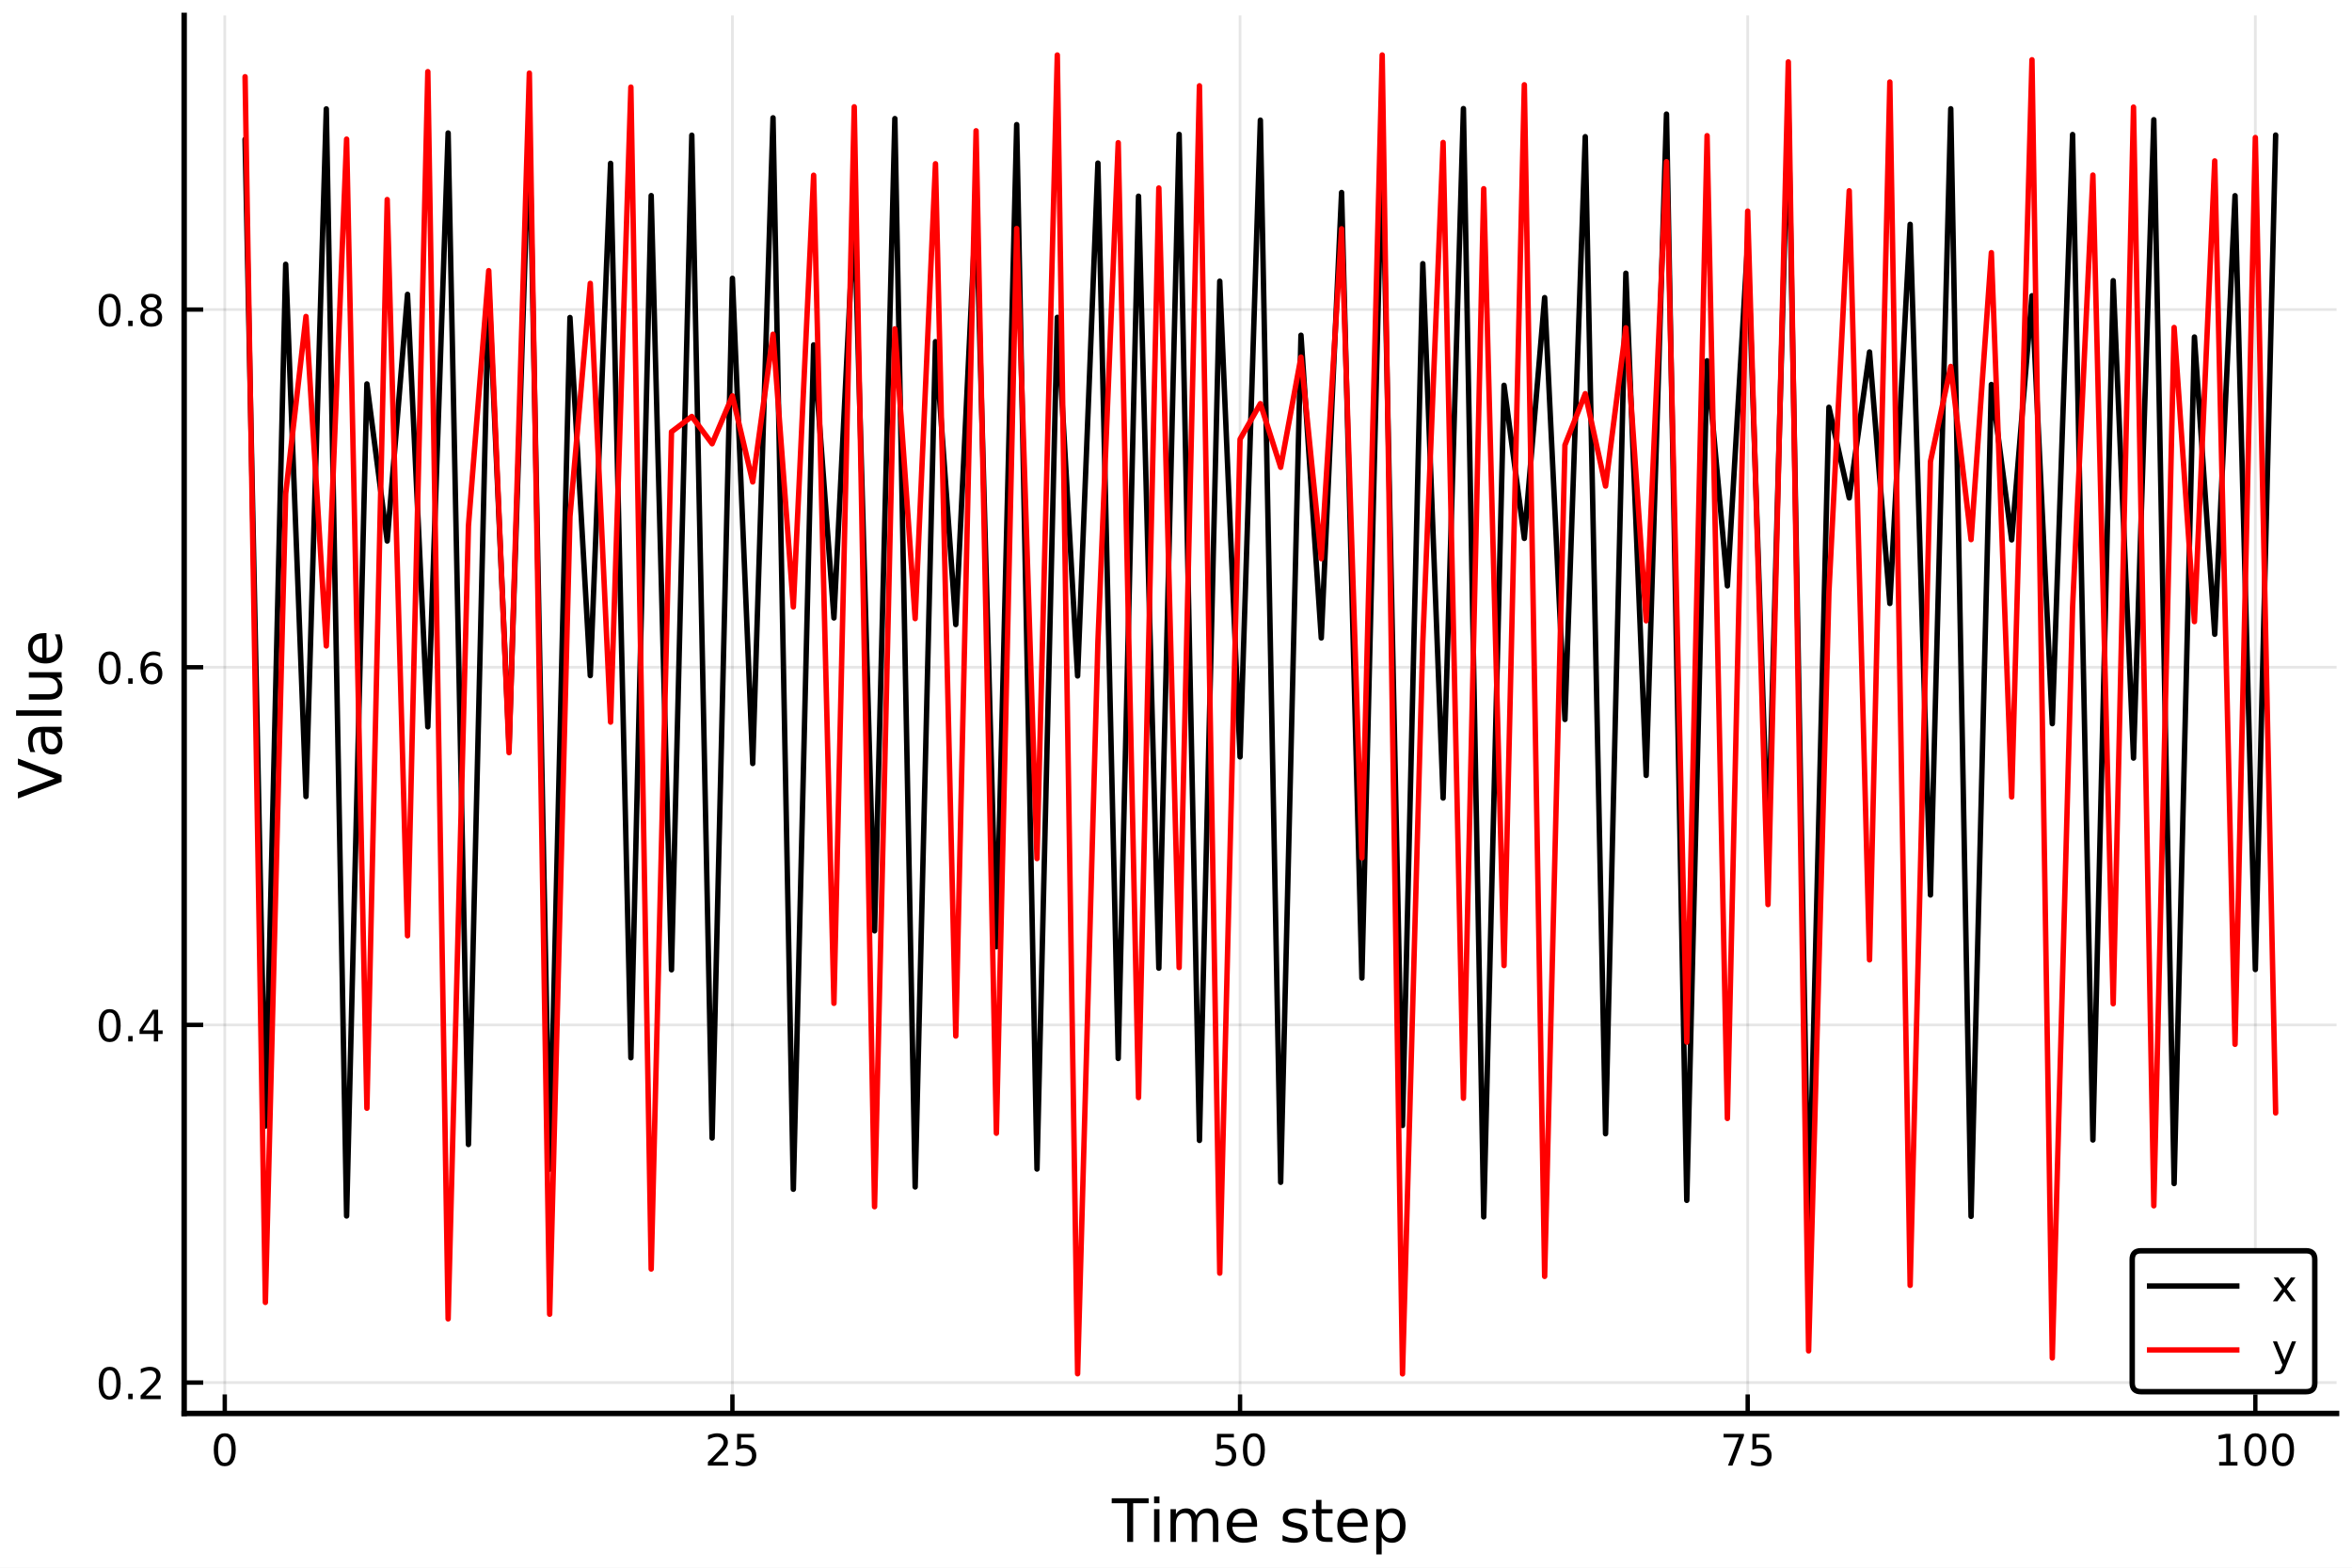
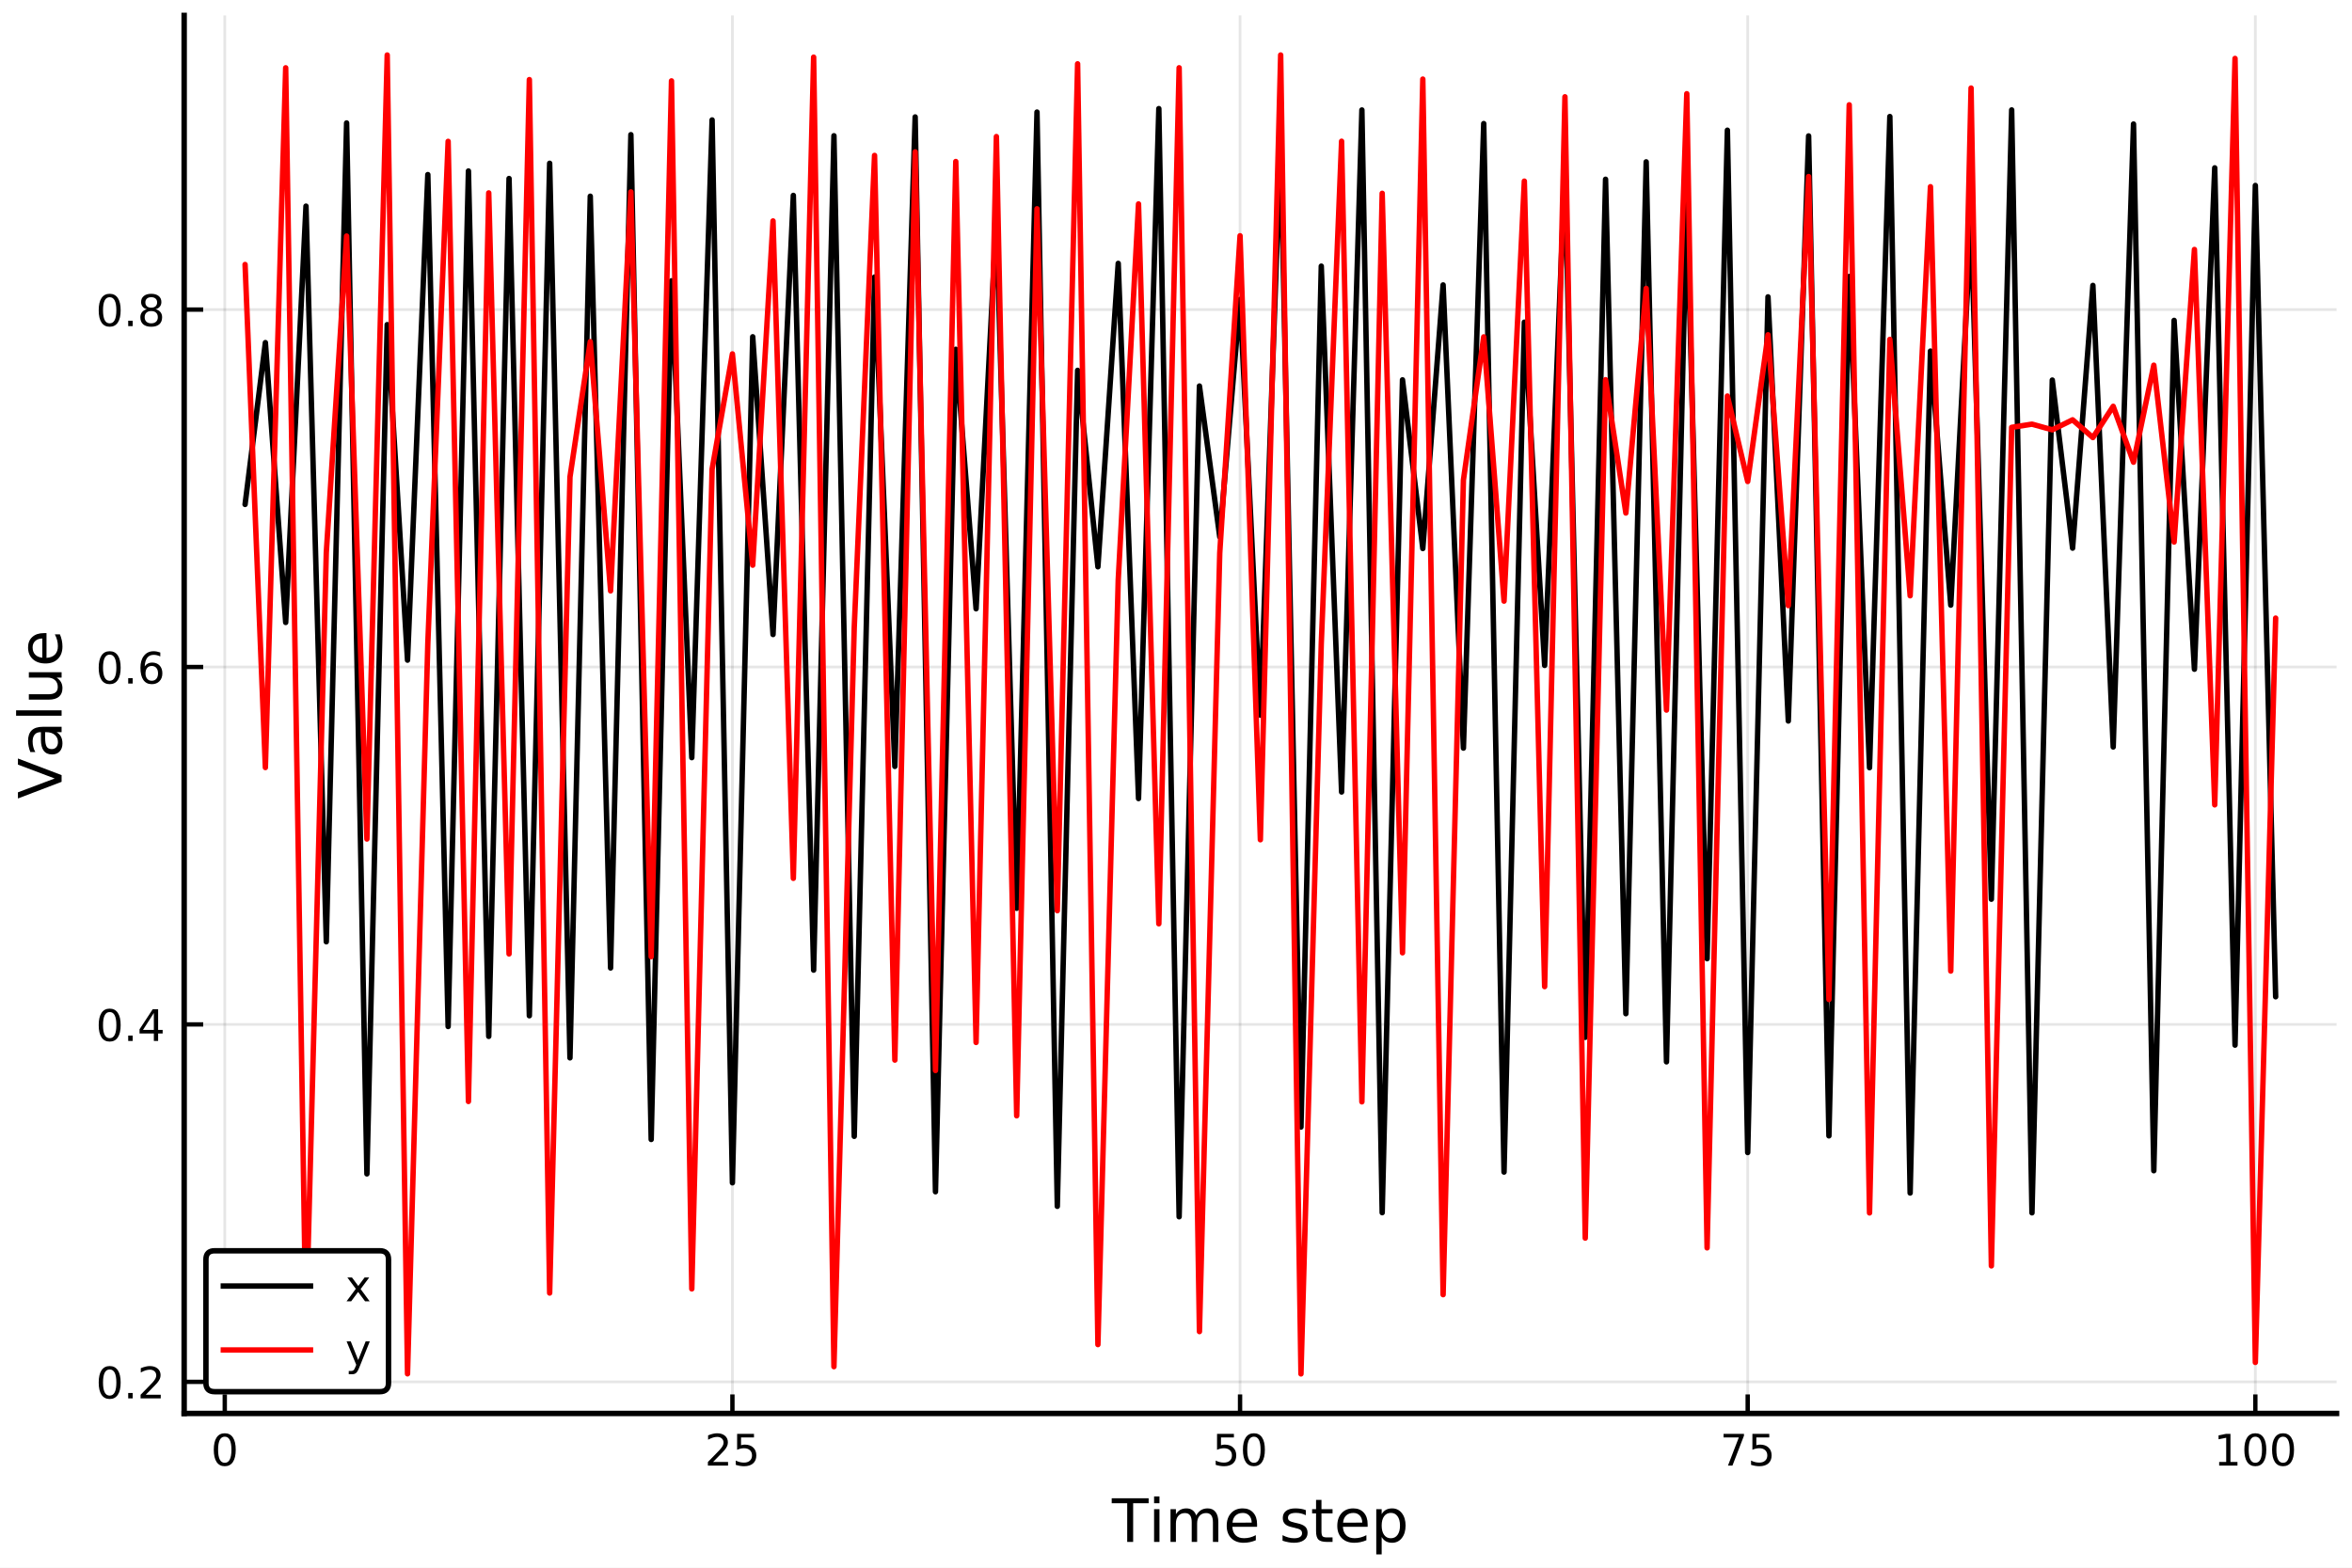
<svg xmlns="http://www.w3.org/2000/svg" xmlns:xlink="http://www.w3.org/1999/xlink" height="288pt" version="1.1" viewBox="0 0 432 288" width="432pt">
  <defs>
    <style type="text/css">
*{stroke-linecap:butt;stroke-linejoin:round;}
  </style>
  </defs>
  <g id="figure_1">
    <g id="patch_1">
      <path d="M 0 288  L 432 288  L 432 0  L 0 0  z " style="fill:#ffffff;" />
    </g>
    <g id="axes_1">
      <g id="patch_2">
        <path d="M 33.825 259.665  L 429.165 259.665  L 429.165 2.835  L 33.825 2.835  z " style="fill:#ffffff;" />
      </g>
      <g id="matplotlib.axis_1">
        <g id="xtick_1">
          <g id="line2d_1">
-             <path clip-path="url(#p6ca8afd728)" d="M 41.284 259.665  L 41.284 2.835  " style="fill:none;stroke:#000000;stroke-linecap:square;stroke-opacity:0.1;stroke-width:0.5;" />
+             <path clip-path="url(#p4ee03ec702)" d="M 41.284 259.665  L 41.284 2.835  " style="fill:none;stroke:#000000;stroke-linecap:square;stroke-opacity:0.1;stroke-width:0.5;" />
          </g>
          <g id="line2d_2">
            <defs>
-               <path d="M 0 0  L 0 -3.5  " id="mfe805b3432" style="stroke:#000000;stroke-width:0.8;" />
-             </defs>
-             <g>
-               <use style="stroke:#000000;stroke-width:0.8;" x="41.284" xlink:href="#mfe805b3432" y="259.665" />
+               <path d="M 0 0  L 0 -3.5  " id="m44a0570cfe" style="stroke:#000000;stroke-width:0.8;" />
+             </defs>
+             <g>
+               <use style="stroke:#000000;stroke-width:0.8;" x="41.284" xlink:href="#m44a0570cfe" y="259.665" />
            </g>
          </g>
          <g id="text_1">
            <defs>
              <path d="M 31.781 66.406  Q 24.172 66.406 20.328 58.906  Q 16.5 51.422 16.5 36.375  Q 16.5 21.391 20.328 13.891  Q 24.172 6.391 31.781 6.391  Q 39.453 6.391 43.281 13.891  Q 47.125 21.391 47.125 36.375  Q 47.125 51.422 43.281 58.906  Q 39.453 66.406 31.781 66.406  z M 31.781 74.219  Q 44.047 74.219 50.516 64.516  Q 56.984 54.828 56.984 36.375  Q 56.984 17.969 50.516 8.266  Q 44.047 -1.422 31.781 -1.422  Q 19.531 -1.422 13.062 8.266  Q 6.594 17.969 6.594 36.375  Q 6.594 54.828 13.062 64.516  Q 19.531 74.219 31.781 74.219  z " id="DejaVuSans-48" />
            </defs>
            <g transform="translate(38.7389 269.2441)scale(0.08 -0.08)">
              <use xlink:href="#DejaVuSans-48" />
            </g>
          </g>
        </g>
        <g id="xtick_2">
          <g id="line2d_3">
-             <path clip-path="url(#p6ca8afd728)" d="M 134.525 259.665  L 134.525 2.835  " style="fill:none;stroke:#000000;stroke-linecap:square;stroke-opacity:0.1;stroke-width:0.5;" />
+             <path clip-path="url(#p4ee03ec702)" d="M 134.525 259.665  L 134.525 2.835  " style="fill:none;stroke:#000000;stroke-linecap:square;stroke-opacity:0.1;stroke-width:0.5;" />
          </g>
          <g id="line2d_4">
            <g>
-               <use style="stroke:#000000;stroke-width:0.8;" x="134.525" xlink:href="#mfe805b3432" y="259.665" />
+               <use style="stroke:#000000;stroke-width:0.8;" x="134.525" xlink:href="#m44a0570cfe" y="259.665" />
            </g>
          </g>
          <g id="text_2">
            <defs>
              <path d="M 19.188 8.297  L 53.609 8.297  L 53.609 0  L 7.328 0  L 7.328 8.297  Q 12.938 14.109 22.625 23.891  Q 32.328 33.688 34.812 36.531  Q 39.547 41.844 41.422 45.531  Q 43.312 49.219 43.312 52.781  Q 43.312 58.594 39.234 62.25  Q 35.156 65.922 28.609 65.922  Q 23.969 65.922 18.812 64.312  Q 13.672 62.703 7.812 59.422  L 7.812 69.391  Q 13.766 71.781 18.938 73  Q 24.125 74.219 28.422 74.219  Q 39.75 74.219 46.484 68.547  Q 53.219 62.891 53.219 53.422  Q 53.219 48.922 51.531 44.891  Q 49.859 40.875 45.406 35.406  Q 44.188 33.984 37.641 27.219  Q 31.109 20.453 19.188 8.297  z " id="DejaVuSans-50" />
              <path d="M 10.797 72.906  L 49.516 72.906  L 49.516 64.594  L 19.828 64.594  L 19.828 46.734  Q 21.969 47.469 24.109 47.828  Q 26.266 48.188 28.422 48.188  Q 40.625 48.188 47.75 41.5  Q 54.891 34.812 54.891 23.391  Q 54.891 11.625 47.562 5.094  Q 40.234 -1.422 26.906 -1.422  Q 22.312 -1.422 17.547 -0.641  Q 12.797 0.141 7.719 1.703  L 7.719 11.625  Q 12.109 9.234 16.797 8.062  Q 21.484 6.891 26.703 6.891  Q 35.156 6.891 40.078 11.328  Q 45.016 15.766 45.016 23.391  Q 45.016 31 40.078 35.438  Q 35.156 39.891 26.703 39.891  Q 22.75 39.891 18.812 39.016  Q 14.891 38.141 10.797 36.281  z " id="DejaVuSans-53" />
            </defs>
            <g transform="translate(129.4346 269.2441)scale(0.08 -0.08)">
              <use xlink:href="#DejaVuSans-50" />
              <use x="63.623" xlink:href="#DejaVuSans-53" />
            </g>
          </g>
        </g>
        <g id="xtick_3">
          <g id="line2d_5">
-             <path clip-path="url(#p6ca8afd728)" d="M 227.765 259.665  L 227.765 2.835  " style="fill:none;stroke:#000000;stroke-linecap:square;stroke-opacity:0.1;stroke-width:0.5;" />
+             <path clip-path="url(#p4ee03ec702)" d="M 227.765 259.665  L 227.765 2.835  " style="fill:none;stroke:#000000;stroke-linecap:square;stroke-opacity:0.1;stroke-width:0.5;" />
          </g>
          <g id="line2d_6">
            <g>
-               <use style="stroke:#000000;stroke-width:0.8;" x="227.765" xlink:href="#mfe805b3432" y="259.665" />
+               <use style="stroke:#000000;stroke-width:0.8;" x="227.765" xlink:href="#m44a0570cfe" y="259.665" />
            </g>
          </g>
          <g id="text_3">
            <g transform="translate(222.6754 269.2441)scale(0.08 -0.08)">
              <use xlink:href="#DejaVuSans-53" />
              <use x="63.623" xlink:href="#DejaVuSans-48" />
            </g>
          </g>
        </g>
        <g id="xtick_4">
          <g id="line2d_7">
-             <path clip-path="url(#p6ca8afd728)" d="M 321.006 259.665  L 321.006 2.835  " style="fill:none;stroke:#000000;stroke-linecap:square;stroke-opacity:0.1;stroke-width:0.5;" />
+             <path clip-path="url(#p4ee03ec702)" d="M 321.006 259.665  L 321.006 2.835  " style="fill:none;stroke:#000000;stroke-linecap:square;stroke-opacity:0.1;stroke-width:0.5;" />
          </g>
          <g id="line2d_8">
            <g>
-               <use style="stroke:#000000;stroke-width:0.8;" x="321.006" xlink:href="#mfe805b3432" y="259.665" />
+               <use style="stroke:#000000;stroke-width:0.8;" x="321.006" xlink:href="#m44a0570cfe" y="259.665" />
            </g>
          </g>
          <g id="text_4">
            <defs>
              <path d="M 8.203 72.906  L 55.078 72.906  L 55.078 68.703  L 28.609 0  L 18.312 0  L 43.219 64.594  L 8.203 64.594  z " id="DejaVuSans-55" />
            </defs>
            <g transform="translate(315.9161 269.2441)scale(0.08 -0.08)">
              <use xlink:href="#DejaVuSans-55" />
              <use x="63.623" xlink:href="#DejaVuSans-53" />
            </g>
          </g>
        </g>
        <g id="xtick_5">
          <g id="line2d_9">
-             <path clip-path="url(#p6ca8afd728)" d="M 414.247 259.665  L 414.247 2.835  " style="fill:none;stroke:#000000;stroke-linecap:square;stroke-opacity:0.1;stroke-width:0.5;" />
+             <path clip-path="url(#p4ee03ec702)" d="M 414.247 259.665  L 414.247 2.835  " style="fill:none;stroke:#000000;stroke-linecap:square;stroke-opacity:0.1;stroke-width:0.5;" />
          </g>
          <g id="line2d_10">
            <g>
-               <use style="stroke:#000000;stroke-width:0.8;" x="414.247" xlink:href="#mfe805b3432" y="259.665" />
+               <use style="stroke:#000000;stroke-width:0.8;" x="414.247" xlink:href="#m44a0570cfe" y="259.665" />
            </g>
          </g>
          <g id="text_5">
            <defs>
              <path d="M 12.406 8.297  L 28.516 8.297  L 28.516 63.922  L 10.984 60.406  L 10.984 69.391  L 28.422 72.906  L 38.281 72.906  L 38.281 8.297  L 54.391 8.297  L 54.391 0  L 12.406 0  z " id="DejaVuSans-49" />
            </defs>
            <g transform="translate(406.6118 269.2441)scale(0.08 -0.08)">
              <use xlink:href="#DejaVuSans-49" />
              <use x="63.623" xlink:href="#DejaVuSans-48" />
              <use x="127.246" xlink:href="#DejaVuSans-48" />
            </g>
          </g>
        </g>
        <g id="text_6">
          <defs>
            <path d="M -0.297 72.906  L 61.375 72.906  L 61.375 64.594  L 35.5 64.594  L 35.5 0  L 25.594 0  L 25.594 64.594  L -0.297 64.594  z " id="DejaVuSans-84" />
            <path d="M 9.422 54.688  L 18.406 54.688  L 18.406 0  L 9.422 0  z M 9.422 75.984  L 18.406 75.984  L 18.406 64.594  L 9.422 64.594  z " id="DejaVuSans-105" />
            <path d="M 52 44.188  Q 55.375 50.25 60.062 53.125  Q 64.75 56 71.094 56  Q 79.641 56 84.281 50.016  Q 88.922 44.047 88.922 33.016  L 88.922 0  L 79.891 0  L 79.891 32.719  Q 79.891 40.578 77.094 44.375  Q 74.312 48.188 68.609 48.188  Q 61.625 48.188 57.562 43.547  Q 53.516 38.922 53.516 30.906  L 53.516 0  L 44.484 0  L 44.484 32.719  Q 44.484 40.625 41.703 44.406  Q 38.922 48.188 33.109 48.188  Q 26.219 48.188 22.156 43.531  Q 18.109 38.875 18.109 30.906  L 18.109 0  L 9.078 0  L 9.078 54.688  L 18.109 54.688  L 18.109 46.188  Q 21.188 51.219 25.484 53.609  Q 29.781 56 35.688 56  Q 41.656 56 45.828 52.969  Q 50 49.953 52 44.188  z " id="DejaVuSans-109" />
            <path d="M 56.203 29.594  L 56.203 25.203  L 14.891 25.203  Q 15.484 15.922 20.484 11.062  Q 25.484 6.203 34.422 6.203  Q 39.594 6.203 44.453 7.469  Q 49.312 8.734 54.109 11.281  L 54.109 2.781  Q 49.266 0.734 44.188 -0.344  Q 39.109 -1.422 33.891 -1.422  Q 20.797 -1.422 13.156 6.188  Q 5.516 13.812 5.516 26.812  Q 5.516 40.234 12.766 48.109  Q 20.016 56 32.328 56  Q 43.359 56 49.781 48.891  Q 56.203 41.797 56.203 29.594  z M 47.219 32.234  Q 47.125 39.594 43.094 43.984  Q 39.062 48.391 32.422 48.391  Q 24.906 48.391 20.391 44.141  Q 15.875 39.891 15.188 32.172  z " id="DejaVuSans-101" />
            <path id="DejaVuSans-32" />
            <path d="M 44.281 53.078  L 44.281 44.578  Q 40.484 46.531 36.375 47.5  Q 32.281 48.484 27.875 48.484  Q 21.188 48.484 17.844 46.438  Q 14.5 44.391 14.5 40.281  Q 14.5 37.156 16.891 35.375  Q 19.281 33.594 26.516 31.984  L 29.594 31.297  Q 39.156 29.25 43.188 25.516  Q 47.219 21.781 47.219 15.094  Q 47.219 7.469 41.188 3.016  Q 35.156 -1.422 24.609 -1.422  Q 20.219 -1.422 15.453 -0.562  Q 10.688 0.297 5.422 2  L 5.422 11.281  Q 10.406 8.688 15.234 7.391  Q 20.062 6.109 24.812 6.109  Q 31.156 6.109 34.562 8.281  Q 37.984 10.453 37.984 14.406  Q 37.984 18.062 35.516 20.016  Q 33.062 21.969 24.703 23.781  L 21.578 24.516  Q 13.234 26.266 9.516 29.906  Q 5.812 33.547 5.812 39.891  Q 5.812 47.609 11.281 51.797  Q 16.75 56 26.812 56  Q 31.781 56 36.172 55.266  Q 40.578 54.547 44.281 53.078  z " id="DejaVuSans-115" />
            <path d="M 18.312 70.219  L 18.312 54.688  L 36.812 54.688  L 36.812 47.703  L 18.312 47.703  L 18.312 18.016  Q 18.312 11.328 20.141 9.422  Q 21.969 7.516 27.594 7.516  L 36.812 7.516  L 36.812 0  L 27.594 0  Q 17.188 0 13.234 3.875  Q 9.281 7.766 9.281 18.016  L 9.281 47.703  L 2.688 47.703  L 2.688 54.688  L 9.281 54.688  L 9.281 70.219  z " id="DejaVuSans-116" />
            <path d="M 18.109 8.203  L 18.109 -20.797  L 9.078 -20.797  L 9.078 54.688  L 18.109 54.688  L 18.109 46.391  Q 20.953 51.266 25.266 53.625  Q 29.594 56 35.594 56  Q 45.562 56 51.781 48.094  Q 58.016 40.188 58.016 27.297  Q 58.016 14.406 51.781 6.484  Q 45.562 -1.422 35.594 -1.422  Q 29.594 -1.422 25.266 0.953  Q 20.953 3.328 18.109 8.203  z M 48.688 27.297  Q 48.688 37.203 44.609 42.844  Q 40.531 48.484 33.406 48.484  Q 26.266 48.484 22.188 42.844  Q 18.109 37.203 18.109 27.297  Q 18.109 17.391 22.188 11.75  Q 26.266 6.109 33.406 6.109  Q 40.531 6.109 44.609 11.75  Q 48.688 17.391 48.688 27.297  z " id="DejaVuSans-112" />
          </defs>
          <g transform="translate(204.2236 283.2661)scale(0.11 -0.11)">
            <use xlink:href="#DejaVuSans-84" />
            <use x="61.037" xlink:href="#DejaVuSans-105" />
            <use x="88.82" xlink:href="#DejaVuSans-109" />
            <use x="186.232" xlink:href="#DejaVuSans-101" />
            <use x="247.756" xlink:href="#DejaVuSans-32" />
            <use x="279.543" xlink:href="#DejaVuSans-115" />
            <use x="331.643" xlink:href="#DejaVuSans-116" />
            <use x="370.852" xlink:href="#DejaVuSans-101" />
            <use x="432.375" xlink:href="#DejaVuSans-112" />
          </g>
        </g>
      </g>
      <g id="matplotlib.axis_2">
        <g id="ytick_1">
          <g id="line2d_11">
-             <path clip-path="url(#p6ca8afd728)" d="M 33.825 253.994  L 429.165 253.994  " style="fill:none;stroke:#000000;stroke-linecap:square;stroke-opacity:0.1;stroke-width:0.5;" />
+             <path clip-path="url(#p4ee03ec702)" d="M 33.825 253.858  L 429.165 253.858  " style="fill:none;stroke:#000000;stroke-linecap:square;stroke-opacity:0.1;stroke-width:0.5;" />
          </g>
          <g id="line2d_12">
            <defs>
-               <path d="M 0 0  L 3.5 0  " id="md8f64cd9b7" style="stroke:#000000;stroke-width:0.8;" />
-             </defs>
-             <g>
-               <use style="stroke:#000000;stroke-width:0.8;" x="33.825" xlink:href="#md8f64cd9b7" y="253.994" />
+               <path d="M 0 0  L 3.5 0  " id="m6fb14f99f2" style="stroke:#000000;stroke-width:0.8;" />
+             </defs>
+             <g>
+               <use style="stroke:#000000;stroke-width:0.8;" x="33.825" xlink:href="#m6fb14f99f2" y="253.858" />
            </g>
          </g>
          <g id="text_7">
            <defs>
              <path d="M 10.688 12.406  L 21 12.406  L 21 0  L 10.688 0  z " id="DejaVuSans-46" />
            </defs>
-             <g transform="translate(17.60215 257.0331)scale(0.08 -0.08)">
+             <g transform="translate(17.60215 256.8972)scale(0.08 -0.08)">
              <use xlink:href="#DejaVuSans-48" />
              <use x="63.623" xlink:href="#DejaVuSans-46" />
              <use x="95.41" xlink:href="#DejaVuSans-50" />
            </g>
          </g>
        </g>
        <g id="ytick_2">
          <g id="line2d_13">
-             <path clip-path="url(#p6ca8afd728)" d="M 33.825 188.285  L 429.165 188.285  " style="fill:none;stroke:#000000;stroke-linecap:square;stroke-opacity:0.1;stroke-width:0.5;" />
+             <path clip-path="url(#p4ee03ec702)" d="M 33.825 188.196  L 429.165 188.196  " style="fill:none;stroke:#000000;stroke-linecap:square;stroke-opacity:0.1;stroke-width:0.5;" />
          </g>
          <g id="line2d_14">
            <g>
-               <use style="stroke:#000000;stroke-width:0.8;" x="33.825" xlink:href="#md8f64cd9b7" y="188.285" />
+               <use style="stroke:#000000;stroke-width:0.8;" x="33.825" xlink:href="#m6fb14f99f2" y="188.196" />
            </g>
          </g>
          <g id="text_8">
            <defs>
              <path d="M 37.797 64.312  L 12.891 25.391  L 37.797 25.391  z M 35.203 72.906  L 47.609 72.906  L 47.609 25.391  L 58.016 25.391  L 58.016 17.188  L 47.609 17.188  L 47.609 0  L 37.797 0  L 37.797 17.188  L 4.891 17.188  L 4.891 26.703  z " id="DejaVuSans-52" />
            </defs>
-             <g transform="translate(17.60215 191.3241)scale(0.08 -0.08)">
+             <g transform="translate(17.60215 191.2357)scale(0.08 -0.08)">
              <use xlink:href="#DejaVuSans-48" />
              <use x="63.623" xlink:href="#DejaVuSans-46" />
              <use x="95.41" xlink:href="#DejaVuSans-52" />
            </g>
          </g>
        </g>
        <g id="ytick_3">
          <g id="line2d_15">
-             <path clip-path="url(#p6ca8afd728)" d="M 33.825 122.576  L 429.165 122.576  " style="fill:none;stroke:#000000;stroke-linecap:square;stroke-opacity:0.1;stroke-width:0.5;" />
+             <path clip-path="url(#p4ee03ec702)" d="M 33.825 122.535  L 429.165 122.535  " style="fill:none;stroke:#000000;stroke-linecap:square;stroke-opacity:0.1;stroke-width:0.5;" />
          </g>
          <g id="line2d_16">
            <g>
-               <use style="stroke:#000000;stroke-width:0.8;" x="33.825" xlink:href="#md8f64cd9b7" y="122.576" />
+               <use style="stroke:#000000;stroke-width:0.8;" x="33.825" xlink:href="#m6fb14f99f2" y="122.535" />
            </g>
          </g>
          <g id="text_9">
            <defs>
              <path d="M 33.016 40.375  Q 26.375 40.375 22.484 35.828  Q 18.609 31.297 18.609 23.391  Q 18.609 15.531 22.484 10.953  Q 26.375 6.391 33.016 6.391  Q 39.656 6.391 43.531 10.953  Q 47.406 15.531 47.406 23.391  Q 47.406 31.297 43.531 35.828  Q 39.656 40.375 33.016 40.375  z M 52.594 71.297  L 52.594 62.312  Q 48.875 64.062 45.094 64.984  Q 41.312 65.922 37.594 65.922  Q 27.828 65.922 22.672 59.328  Q 17.531 52.734 16.797 39.406  Q 19.672 43.656 24.016 45.922  Q 28.375 48.188 33.594 48.188  Q 44.578 48.188 50.953 41.516  Q 57.328 34.859 57.328 23.391  Q 57.328 12.156 50.688 5.359  Q 44.047 -1.422 33.016 -1.422  Q 20.359 -1.422 13.672 8.266  Q 6.984 17.969 6.984 36.375  Q 6.984 53.656 15.188 63.938  Q 23.391 74.219 37.203 74.219  Q 40.922 74.219 44.703 73.484  Q 48.484 72.75 52.594 71.297  z " id="DejaVuSans-54" />
            </defs>
-             <g transform="translate(17.60215 125.6152)scale(0.08 -0.08)">
+             <g transform="translate(17.60215 125.5743)scale(0.08 -0.08)">
              <use xlink:href="#DejaVuSans-48" />
              <use x="63.623" xlink:href="#DejaVuSans-46" />
              <use x="95.41" xlink:href="#DejaVuSans-54" />
            </g>
          </g>
        </g>
        <g id="ytick_4">
          <g id="line2d_17">
-             <path clip-path="url(#p6ca8afd728)" d="M 33.825 56.867  L 429.165 56.867  " style="fill:none;stroke:#000000;stroke-linecap:square;stroke-opacity:0.1;stroke-width:0.5;" />
+             <path clip-path="url(#p4ee03ec702)" d="M 33.825 56.873  L 429.165 56.873  " style="fill:none;stroke:#000000;stroke-linecap:square;stroke-opacity:0.1;stroke-width:0.5;" />
          </g>
          <g id="line2d_18">
            <g>
-               <use style="stroke:#000000;stroke-width:0.8;" x="33.825" xlink:href="#md8f64cd9b7" y="56.867" />
+               <use style="stroke:#000000;stroke-width:0.8;" x="33.825" xlink:href="#m6fb14f99f2" y="56.873" />
            </g>
          </g>
          <g id="text_10">
            <defs>
              <path d="M 31.781 34.625  Q 24.75 34.625 20.719 30.859  Q 16.703 27.094 16.703 20.516  Q 16.703 13.922 20.719 10.156  Q 24.75 6.391 31.781 6.391  Q 38.812 6.391 42.859 10.172  Q 46.922 13.969 46.922 20.516  Q 46.922 27.094 42.891 30.859  Q 38.875 34.625 31.781 34.625  z M 21.922 38.812  Q 15.578 40.375 12.031 44.719  Q 8.5 49.078 8.5 55.328  Q 8.5 64.062 14.719 69.141  Q 20.953 74.219 31.781 74.219  Q 42.672 74.219 48.875 69.141  Q 55.078 64.062 55.078 55.328  Q 55.078 49.078 51.531 44.719  Q 48 40.375 41.703 38.812  Q 48.828 37.156 52.797 32.312  Q 56.781 27.484 56.781 20.516  Q 56.781 9.906 50.312 4.234  Q 43.844 -1.422 31.781 -1.422  Q 19.734 -1.422 13.25 4.234  Q 6.781 9.906 6.781 20.516  Q 6.781 27.484 10.781 32.312  Q 14.797 37.156 21.922 38.812  z M 18.312 54.391  Q 18.312 48.734 21.844 45.562  Q 25.391 42.391 31.781 42.391  Q 38.141 42.391 41.719 45.562  Q 45.312 48.734 45.312 54.391  Q 45.312 60.062 41.719 63.234  Q 38.141 66.406 31.781 66.406  Q 25.391 66.406 21.844 63.234  Q 18.312 60.062 18.312 54.391  z " id="DejaVuSans-56" />
            </defs>
-             <g transform="translate(17.60215 59.9062)scale(0.08 -0.08)">
+             <g transform="translate(17.60215 59.91279)scale(0.08 -0.08)">
              <use xlink:href="#DejaVuSans-48" />
              <use x="63.623" xlink:href="#DejaVuSans-46" />
              <use x="95.41" xlink:href="#DejaVuSans-56" />
            </g>
          </g>
        </g>
        <g id="text_11">
          <defs>
            <path d="M 28.609 0  L 0.781 72.906  L 11.078 72.906  L 34.188 11.531  L 57.328 72.906  L 67.578 72.906  L 39.797 0  z " id="DejaVuSans-86" />
            <path d="M 34.281 27.484  Q 23.391 27.484 19.188 25  Q 14.984 22.516 14.984 16.5  Q 14.984 11.719 18.141 8.906  Q 21.297 6.109 26.703 6.109  Q 34.188 6.109 38.703 11.406  Q 43.219 16.703 43.219 25.484  L 43.219 27.484  z M 52.203 31.203  L 52.203 0  L 43.219 0  L 43.219 8.297  Q 40.141 3.328 35.547 0.953  Q 30.953 -1.422 24.312 -1.422  Q 15.922 -1.422 10.953 3.297  Q 6 8.016 6 15.922  Q 6 25.141 12.172 29.828  Q 18.359 34.516 30.609 34.516  L 43.219 34.516  L 43.219 35.406  Q 43.219 41.609 39.141 45  Q 35.062 48.391 27.688 48.391  Q 23 48.391 18.547 47.266  Q 14.109 46.141 10.016 43.891  L 10.016 52.203  Q 14.938 54.109 19.578 55.047  Q 24.219 56 28.609 56  Q 40.484 56 46.344 49.844  Q 52.203 43.703 52.203 31.203  z " id="DejaVuSans-97" />
            <path d="M 9.422 75.984  L 18.406 75.984  L 18.406 0  L 9.422 0  z " id="DejaVuSans-108" />
            <path d="M 8.5 21.578  L 8.5 54.688  L 17.484 54.688  L 17.484 21.922  Q 17.484 14.156 20.5 10.266  Q 23.531 6.391 29.594 6.391  Q 36.859 6.391 41.078 11.031  Q 45.312 15.672 45.312 23.688  L 45.312 54.688  L 54.297 54.688  L 54.297 0  L 45.312 0  L 45.312 8.406  Q 42.047 3.422 37.719 1  Q 33.406 -1.422 27.688 -1.422  Q 18.266 -1.422 13.375 4.438  Q 8.5 10.297 8.5 21.578  z M 31.109 56  z " id="DejaVuSans-117" />
          </defs>
          <g transform="translate(11.31449 146.7746)rotate(-90)scale(0.11 -0.11)">
            <use xlink:href="#DejaVuSans-86" />
            <use x="68.299" xlink:href="#DejaVuSans-97" />
            <use x="129.578" xlink:href="#DejaVuSans-108" />
            <use x="157.361" xlink:href="#DejaVuSans-117" />
            <use x="220.74" xlink:href="#DejaVuSans-101" />
          </g>
        </g>
      </g>
      <g id="line2d_19">
-         <path clip-path="url(#p6ca8afd728)" d="M 45.014 25.598  L 48.743 206.865  L 52.473 48.555  L 56.202 146.328  L 59.932 20.007  L 63.662 223.386  L 67.391 70.529  L 71.121 99.385  L 74.851 54.076  L 78.58 133.521  L 82.31 24.431  L 86.039 210.255  L 89.769 52.569  L 93.499 136.952  L 97.228 22.888  L 100.958 214.786  L 104.688 58.332  L 108.417 124.113  L 112.147 30.01  L 115.876 194.321  L 119.606 35.933  L 123.336 178.16  L 127.065 24.839  L 130.795 209.066  L 134.525 51.132  L 138.254 140.267  L 141.984 21.645  L 145.714 218.473  L 149.443 63.358  L 153.173 113.521  L 156.902 38.65  L 160.632 171.007  L 164.362 21.787  L 168.091 218.051  L 171.821 62.768  L 175.551 114.735  L 179.28 37.533  L 183.01 173.928  L 186.739 22.896  L 190.469 214.763  L 194.199 58.301  L 197.928 124.18  L 201.658 29.963  L 205.388 194.45  L 209.117 36.046  L 212.847 177.86  L 216.576 24.688  L 220.306 209.506  L 224.036 51.659  L 227.765 139.045  L 231.495 22.075  L 235.225 217.194  L 238.954 61.581  L 242.684 117.202  L 246.414 35.364  L 250.143 179.677  L 253.873 25.633  L 257.602 206.763  L 261.332 48.439  L 265.062 146.605  L 268.791 19.952  L 272.521 223.553  L 276.251 70.782  L 279.98 98.907  L 283.71 54.676  L 287.439 132.172  L 291.169 25.11  L 294.899 208.278  L 298.628 50.197  L 302.358 142.448  L 306.088 20.962  L 309.817 220.516  L 313.547 66.276  L 317.276 107.631  L 321.006 44.536  L 324.736 156.079  L 328.465 19.089  L 332.195 226.166  L 335.925 74.824  L 339.654 91.465  L 343.384 64.664  L 347.114 110.862  L 350.843 41.212  L 354.573 164.415  L 358.302 19.984  L 362.032 223.457  L 365.762 70.636  L 369.491 99.181  L 373.221 54.331  L 376.951 132.947  L 380.68 24.716  L 384.41 209.426  L 388.139 51.564  L 391.869 139.266  L 395.599 21.995  L 399.328 217.432  L 403.058 61.909  L 406.788 116.518  L 410.517 35.952  L 414.247 178.108  L 417.976 24.813  " style="fill:none;stroke:#000000;stroke-linecap:round;" />
+         <path clip-path="url(#p4ee03ec702)" d="M 45.014 92.668  L 48.743 62.941  L 52.473 114.349  L 56.202 37.873  L 59.932 173.011  L 63.662 22.589  L 67.391 215.654  L 71.121 59.638  L 74.851 121.276  L 78.58 32.074  L 82.31 188.58  L 86.039 31.416  L 89.769 190.391  L 93.499 32.794  L 97.228 186.604  L 100.958 29.997  L 104.688 194.337  L 108.417 36.049  L 112.147 177.826  L 115.876 24.742  L 119.606 209.332  L 123.336 51.586  L 127.065 139.185  L 130.795 22.037  L 134.525 217.293  L 138.254 61.872  L 141.984 116.565  L 145.714 35.901  L 149.443 178.22  L 153.173 24.941  L 156.902 208.754  L 160.632 50.893  L 164.362 140.794  L 168.091 21.485  L 171.821 218.936  L 175.551 64.17  L 179.28 111.834  L 183.01 40.244  L 186.739 166.863  L 190.469 20.592  L 194.199 221.612  L 197.928 68.042  L 201.658 104.127  L 205.388 48.387  L 209.117 146.702  L 212.847 19.955  L 216.576 223.531  L 220.306 70.917  L 224.036 98.621  L 227.765 55.014  L 231.495 131.384  L 235.225 25.53  L 238.954 207.046  L 242.684 48.893  L 246.414 145.498  L 250.143 20.204  L 253.873 222.78  L 257.602 69.783  L 261.332 100.771  L 265.062 52.346  L 268.791 137.434  L 272.521 22.703  L 276.251 215.319  L 279.98 59.189  L 283.71 122.238  L 287.439 31.352  L 291.169 190.568  L 294.899 32.933  L 298.628 186.226  L 302.358 29.735  L 306.088 195.07  L 309.817 36.692  L 313.547 176.121  L 317.276 23.921  L 321.006 211.732  L 324.736 54.538  L 328.465 132.453  L 332.195 24.971  L 335.925 208.667  L 339.654 50.79  L 343.384 141.034  L 347.114 21.408  L 350.843 219.167  L 354.573 64.498  L 358.302 111.167  L 362.032 40.896  L 365.762 165.194  L 369.491 20.195  L 373.221 222.806  L 376.951 69.822  L 380.68 100.697  L 384.41 52.436  L 388.139 137.227  L 391.869 22.786  L 395.599 215.072  L 399.328 58.86  L 403.058 122.944  L 406.788 30.836  L 410.517 191.997  L 414.247 34.077  L 417.976 183.116  " style="fill:none;stroke:#000000;stroke-linecap:round;" />
      </g>
      <g id="line2d_20">
-         <path clip-path="url(#p6ca8afd728)" d="M 45.014 14.096  L 48.743 239.263  L 52.473 90.693  L 56.202 58.139  L 59.932 118.666  L 63.662 25.559  L 67.391 203.59  L 71.121 36.663  L 74.851 171.908  L 78.58 13.165  L 82.31 242.294  L 86.039 96.63  L 89.769 49.723  L 93.499 138.269  L 97.228 13.429  L 100.958 241.433  L 104.688 94.922  L 108.417 52.062  L 112.147 132.658  L 115.876 16  L 119.606 233.131  L 123.336 79.327  L 127.065 76.508  L 130.795 81.523  L 134.525 72.729  L 138.254 88.532  L 141.984 61.403  L 145.714 111.499  L 149.443 32.195  L 153.173 184.318  L 156.902 19.625  L 160.632 221.682  L 164.362 60.415  L 168.091 113.643  L 171.821 30.086  L 175.551 190.331  L 179.28 24.027  L 183.01 208.184  L 186.739 41.984  L 190.469 157.732  L 194.199 10.11  L 197.928 252.375  L 201.658 117.892  L 205.388 26.218  L 209.117 201.63  L 212.847 34.541  L 216.576 177.744  L 220.306 15.763  L 224.036 233.89  L 227.765 80.687  L 231.495 74.154  L 235.225 85.849  L 238.954 65.605  L 242.684 102.636  L 246.414 42.033  L 250.143 157.605  L 253.873 10.103  L 257.602 252.397  L 261.332 117.941  L 265.062 26.177  L 268.791 201.754  L 272.521 34.673  L 276.251 177.379  L 279.98 15.577  L 283.71 234.484  L 287.439 81.761  L 291.169 72.325  L 294.899 89.301  L 298.628 60.23  L 302.358 114.046  L 306.088 29.702  L 309.817 191.44  L 313.547 24.929  L 317.276 205.473  L 321.006 38.785  L 324.736 166.177  L 328.465 11.374  L 332.195 248.176  L 335.925 108.754  L 339.654 35.05  L 343.384 176.337  L 347.114 15.065  L 350.843 236.132  L 354.573 84.783  L 358.302 67.321  L 362.032 99.131  L 365.762 46.42  L 369.491 146.407  L 373.221 10.983  L 376.951 249.47  L 380.68 111.528  L 384.41 32.166  L 388.139 184.398  L 391.869 19.678  L 395.599 221.515  L 399.328 60.162  L 403.058 114.196  L 406.788 29.56  L 410.517 191.849  L 414.247 25.269  L 417.976 204.457  " style="fill:none;stroke:#ff0000;stroke-linecap:round;" />
+         <path clip-path="url(#p4ee03ec702)" d="M 45.014 48.593  L 48.743 141.002  L 52.473 12.459  L 56.202 244.603  L 59.932 101.534  L 63.662 43.366  L 67.391 154.133  L 71.121 10.107  L 74.851 252.384  L 78.58 118.176  L 82.31 25.971  L 86.039 202.351  L 89.769 35.44  L 93.499 175.242  L 97.228 14.626  L 100.958 237.542  L 104.688 87.636  L 108.417 62.767  L 112.147 108.552  L 115.876 35.255  L 119.606 175.752  L 123.336 14.862  L 127.065 236.781  L 130.795 86.205  L 134.525 65.016  L 138.254 103.827  L 141.984 40.592  L 145.714 161.358  L 149.443 10.502  L 153.173 251.069  L 156.902 115.265  L 160.632 28.555  L 164.362 194.748  L 168.091 27.9  L 171.821 196.662  L 175.551 29.673  L 179.28 191.507  L 183.01 25.089  L 186.739 204.981  L 190.469 38.358  L 194.199 167.304  L 197.928 11.726  L 201.658 247.013  L 205.388 106.539  L 209.117 37.466  L 212.847 169.709  L 216.576 12.452  L 220.306 244.624  L 224.036 101.577  L 227.765 43.313  L 231.495 154.269  L 235.225 10.103  L 238.954 252.397  L 242.684 118.203  L 246.414 25.948  L 250.143 202.419  L 253.873 35.514  L 257.602 175.038  L 261.332 14.534  L 265.062 237.842  L 268.791 88.203  L 272.521 61.889  L 276.251 110.429  L 279.98 33.278  L 283.71 181.251  L 287.439 17.784  L 291.169 227.45  L 294.899 69.758  L 298.628 94.245  L 302.358 52.987  L 306.088 130.449  L 309.817 17.219  L 313.547 229.24  L 317.276 72.758  L 321.006 88.451  L 324.736 61.506  L 328.465 111.252  L 332.195 32.436  L 335.925 183.618  L 339.654 19.256  L 343.384 222.825  L 347.114 62.347  L 350.843 109.447  L 354.573 34.302  L 358.302 178.392  L 362.032 16.178  L 365.762 232.555  L 369.491 78.508  L 373.221 77.921  L 376.951 78.961  L 380.68 77.124  L 384.41 80.387  L 388.139 74.645  L 391.869 84.911  L 395.599 67.09  L 399.328 99.574  L 403.058 45.833  L 406.788 147.856  L 410.517 10.737  L 414.247 250.287  L 417.976 113.553  " style="fill:none;stroke:#ff0000;stroke-linecap:round;" />
      </g>
      <g id="patch_3">
        <path d="M 33.825 259.665  L 33.825 2.835  " style="fill:none;stroke:#000000;stroke-linecap:square;stroke-linejoin:miter;" />
      </g>
      <g id="patch_4">
        <path d="M 33.825 259.665  L 429.165 259.665  " style="fill:none;stroke:#000000;stroke-linecap:square;stroke-linejoin:miter;" />
      </g>
      <g id="legend_1">
        <g id="patch_5">
-           <path d="M 393.23 255.665  L 423.565 255.665  Q 425.165 255.665 425.165 254.065  L 425.165 231.38  Q 425.165 229.78 423.565 229.78  L 393.23 229.78  Q 391.63 229.78 391.63 231.38  L 391.63 254.065  Q 391.63 255.665 393.23 255.665  z " style="fill:#ffffff;stroke:#000000;stroke-linejoin:miter;" />
+           <path d="M 39.425 255.665  L 69.76 255.665  Q 71.36 255.665 71.36 254.065  L 71.36 231.38  Q 71.36 229.78 69.76 229.78  L 39.425 229.78  Q 37.825 229.78 37.825 231.38  L 37.825 254.065  Q 37.825 255.665 39.425 255.665  z " style="fill:#ffffff;stroke:#000000;stroke-linejoin:miter;" />
        </g>
        <g id="line2d_21">
-           <path d="M 394.83 236.259  L 410.83 236.259  " style="fill:none;stroke:#000000;stroke-linecap:square;" />
+           <path d="M 41.025 236.259  L 57.025 236.259  " style="fill:none;stroke:#000000;stroke-linecap:square;" />
        </g>
        <g id="line2d_22" />
        <g id="text_12">
          <defs>
            <path d="M 54.891 54.688  L 35.109 28.078  L 55.906 0  L 45.312 0  L 29.391 21.484  L 13.484 0  L 2.875 0  L 24.125 28.609  L 4.688 54.688  L 15.281 54.688  L 29.781 35.203  L 44.281 54.688  z " id="DejaVuSans-120" />
          </defs>
-           <g transform="translate(417.2304 239.0591)scale(0.08 -0.08)">
+           <g transform="translate(63.42465 239.0591)scale(0.08 -0.08)">
            <use xlink:href="#DejaVuSans-120" />
          </g>
        </g>
        <g id="line2d_23">
-           <path d="M 394.83 248.002  L 410.83 248.002  " style="fill:none;stroke:#ff0000;stroke-linecap:square;" />
+           <path d="M 41.025 248.002  L 57.025 248.002  " style="fill:none;stroke:#ff0000;stroke-linecap:square;" />
        </g>
        <g id="line2d_24" />
        <g id="text_13">
          <defs>
            <path d="M 32.172 -5.078  Q 28.375 -14.844 24.75 -17.812  Q 21.141 -20.797 15.094 -20.797  L 7.906 -20.797  L 7.906 -13.281  L 13.188 -13.281  Q 16.891 -13.281 18.938 -11.516  Q 21 -9.766 23.484 -3.219  L 25.094 0.875  L 2.984 54.688  L 12.5 54.688  L 29.594 11.922  L 46.688 54.688  L 56.203 54.688  z " id="DejaVuSans-121" />
          </defs>
-           <g transform="translate(417.2304 250.8016)scale(0.08 -0.08)">
+           <g transform="translate(63.42465 250.8016)scale(0.08 -0.08)">
            <use xlink:href="#DejaVuSans-121" />
          </g>
        </g>
      </g>
    </g>
  </g>
  <defs>
-     <clipPath id="p6ca8afd728">
+     <clipPath id="p4ee03ec702">
      <rect height="256.831" width="395.341" x="33.825" y="2.835" />
    </clipPath>
  </defs>
</svg>
